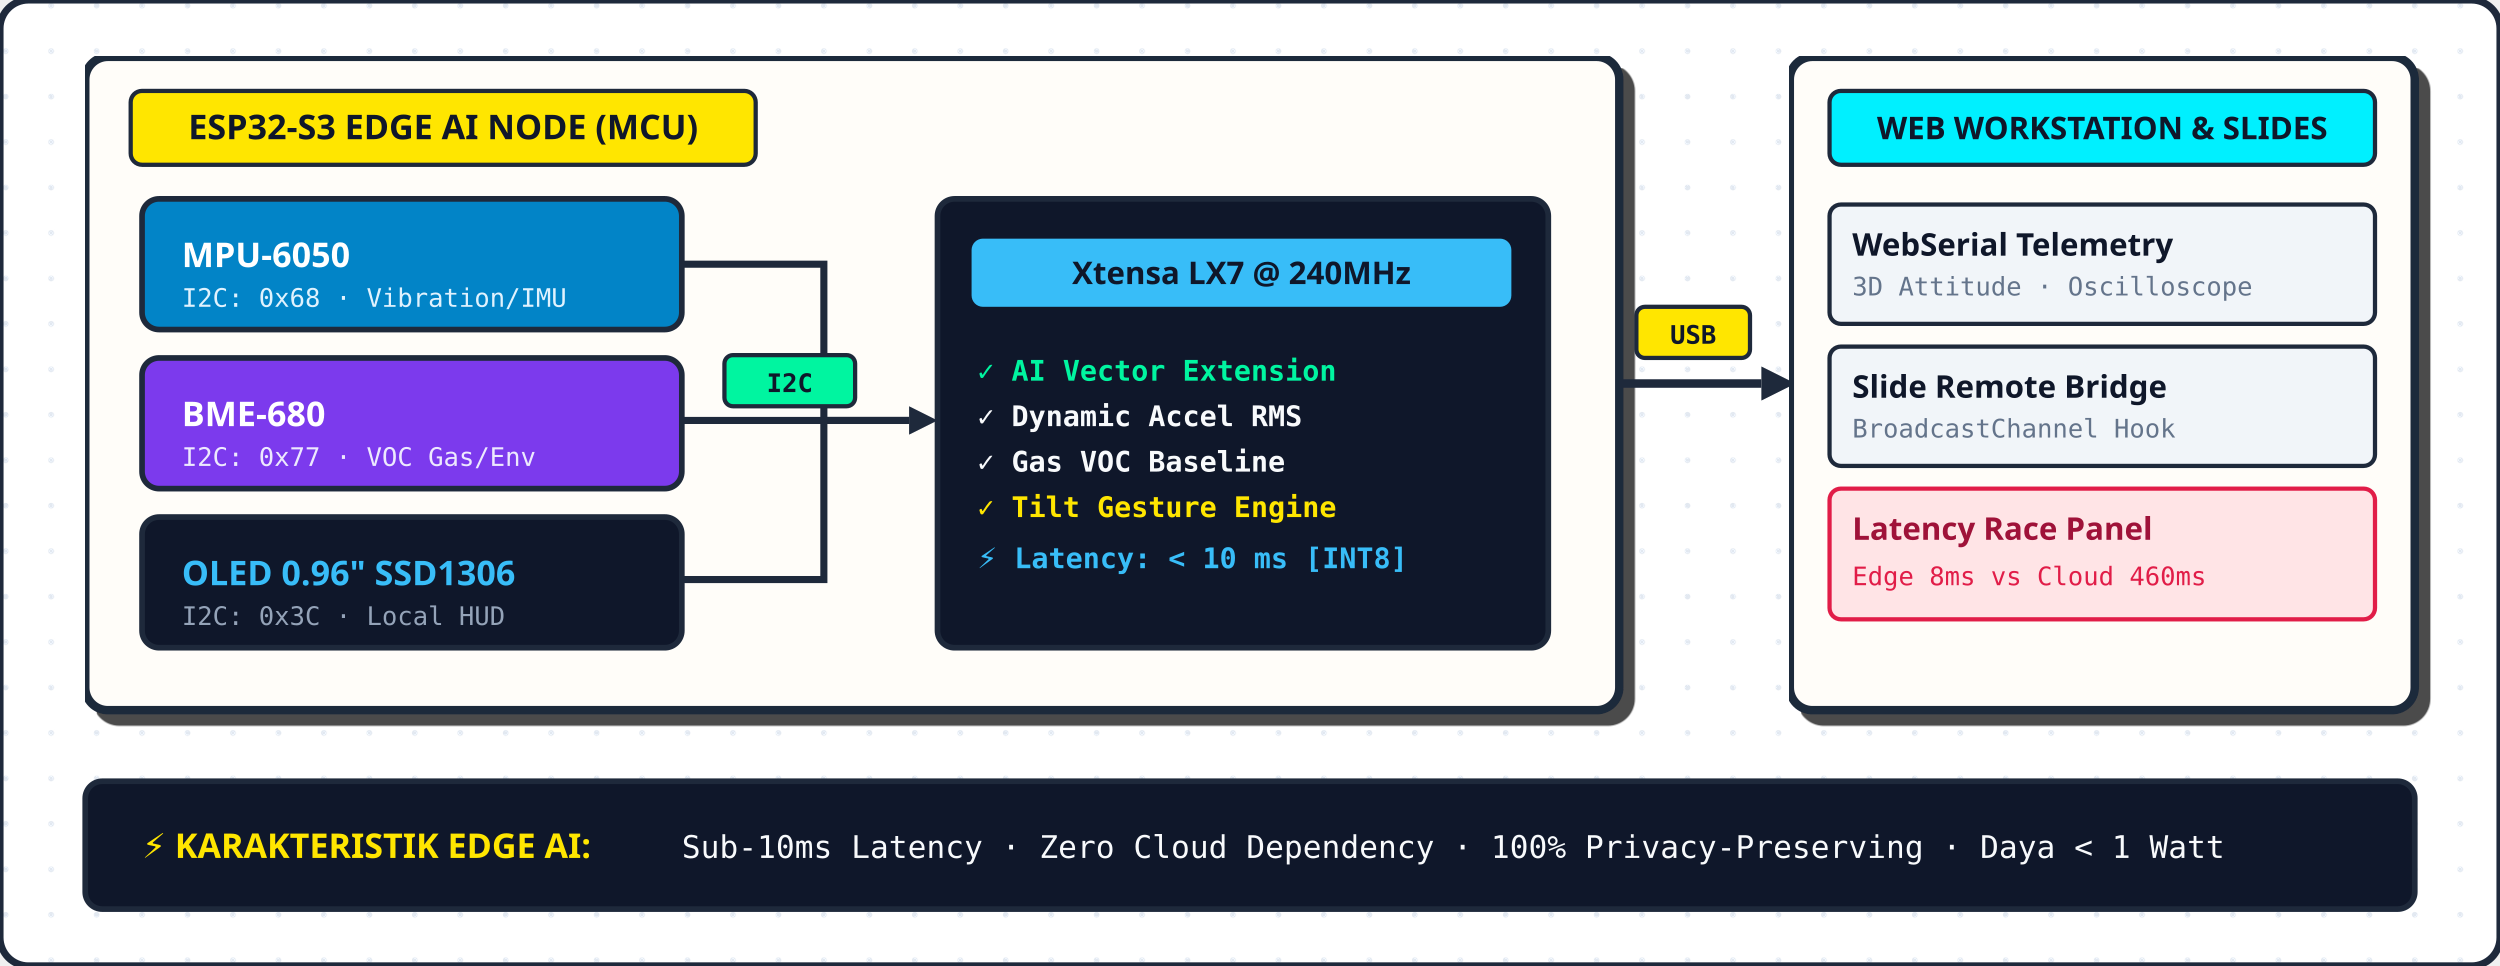
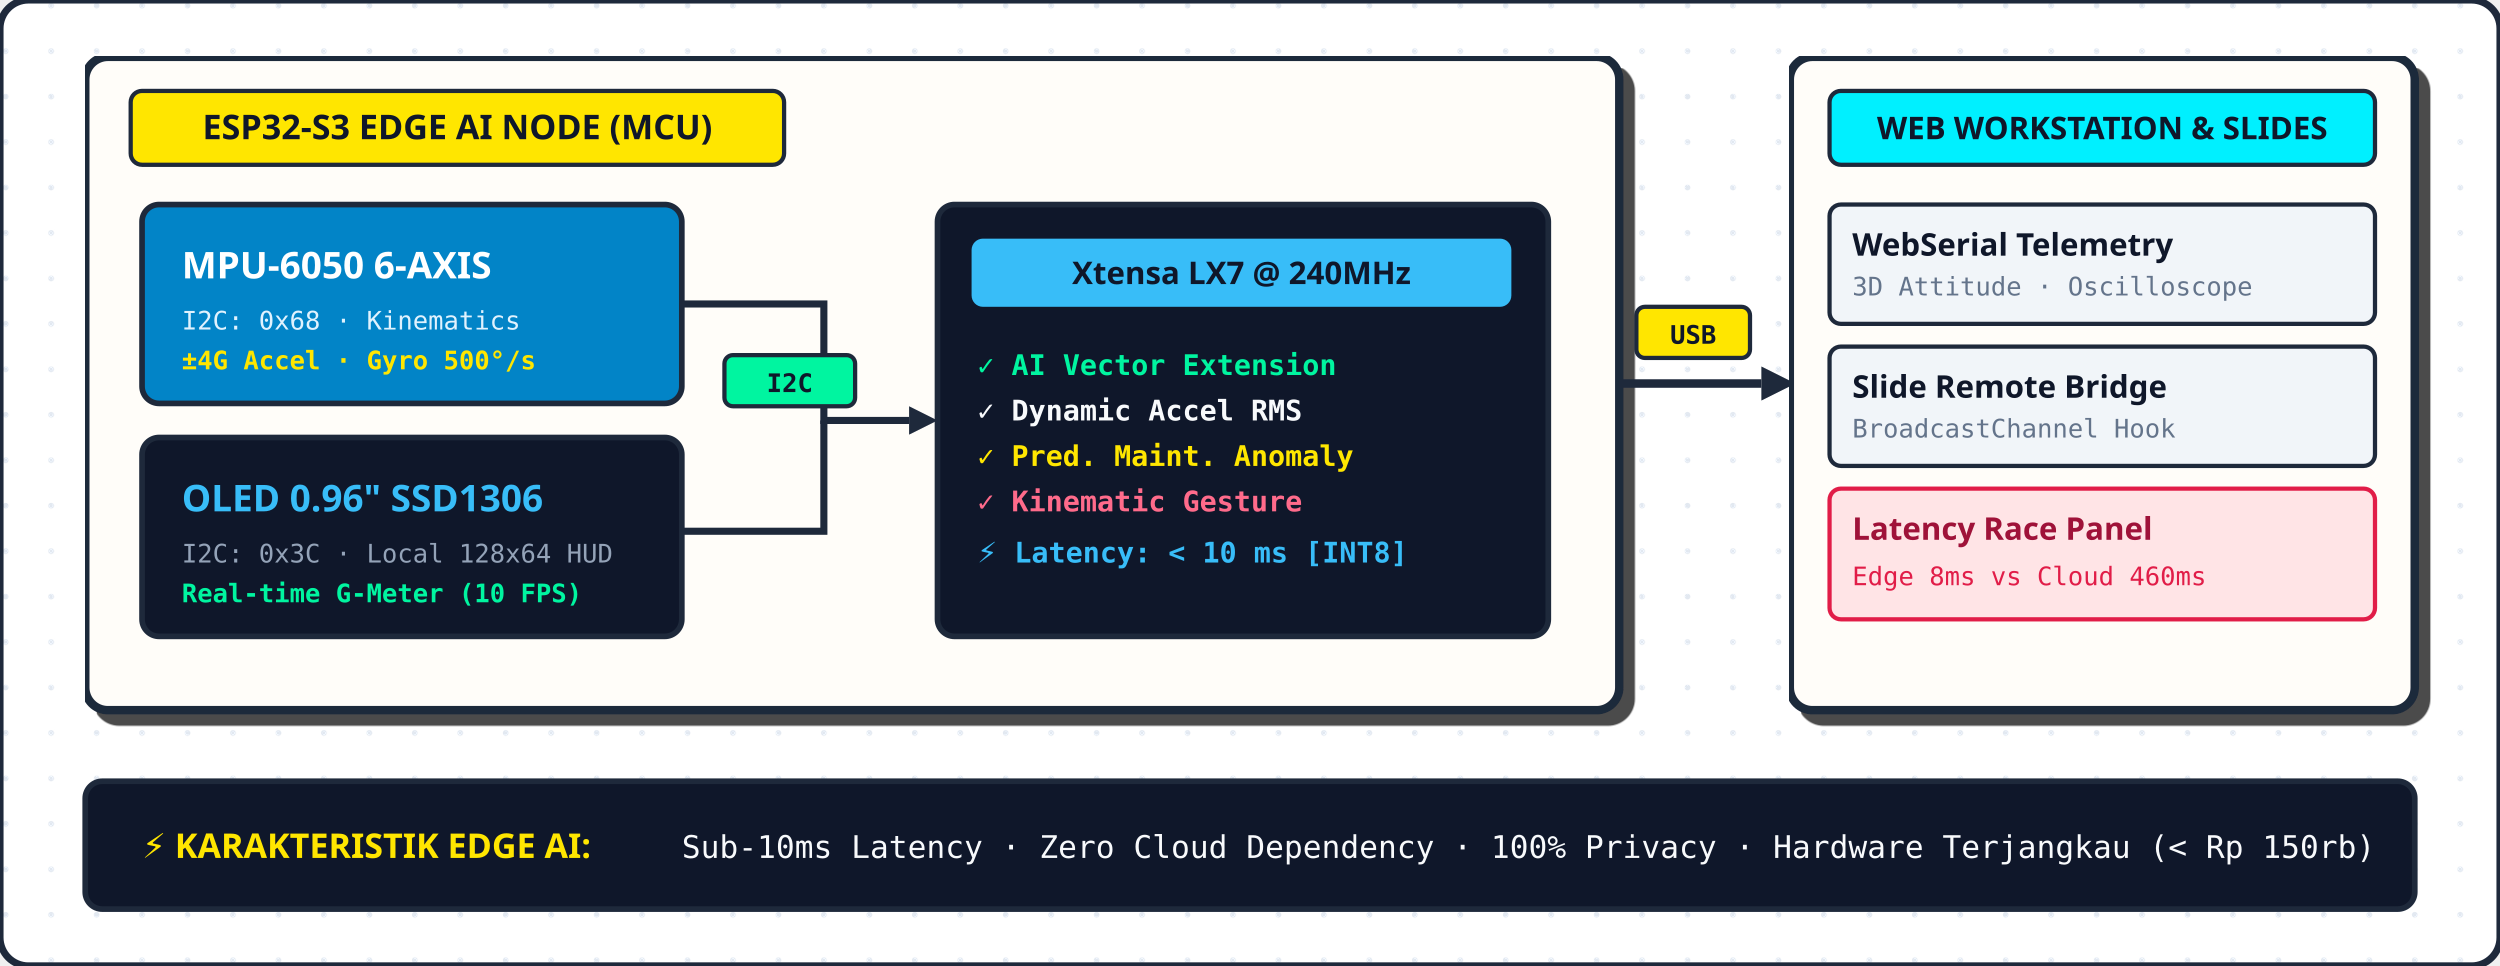
<svg xmlns="http://www.w3.org/2000/svg" viewBox="0 0 880 340" width="100%" height="100%">
  <defs>
-     <pattern id="dot-pat" width="16" height="16" patternUnits="userSpaceOnUse">
+     <pattern id="dot-pat-arch" width="16" height="16" patternUnits="userSpaceOnUse">
      <circle cx="2" cy="2" r="1" fill="#E2E8F0" />
    </pattern>
    <filter id="nb-shadow" x="0" y="0" width="200%" height="200%">
      <feOffset result="offOut" in="SourceAlpha" dx="4" dy="4" />
      <feColorMatrix result="matrixOut" in="offOut" type="matrix" values="0 0 0 0 0.07   0 0 0 0 0.07   0 0 0 0 0.07  0 0 0 1 0" />
      <feBlend in="SourceGraphic" in2="matrixOut" mode="normal" />
    </filter>
  </defs>
  <rect width="880" height="340" fill="#FFFFFF" rx="10" />
-   <rect width="880" height="340" fill="url(#dot-pat)" rx="10" />
+   <rect width="880" height="340" fill="url(#dot-pat-arch)" rx="10" />
  <rect width="880" height="340" fill="none" stroke="#1E293B" stroke-width="2.5" rx="10" />
  <g transform="translate(30, 20)">
    <rect x="0" y="0" width="540" height="230" rx="8" fill="#FFFDF9" stroke="#1E293B" stroke-width="3" filter="url(#nb-shadow)" />
-     <rect x="16" y="12" width="220" height="26" rx="4" fill="#FFE600" stroke="#1E293B" stroke-width="1.5" />
-     <text x="126" y="29" font-family="'Space Grotesk', sans-serif" font-weight="800" font-size="12" fill="#0F172A" text-anchor="middle">
+     <rect x="16" y="12" width="230" height="26" rx="4" fill="#FFE600" stroke="#1E293B" stroke-width="1.5" />
+     <text x="131" y="29" font-family="'Space Grotesk', sans-serif" font-weight="800" font-size="12" fill="#0F172A" text-anchor="middle">
      ESP32-S3 EDGE AI NODE (MCU)
    </text>
-     <g transform="translate(20, 50)">
-       <rect x="0" y="0" width="190" height="46" rx="6" fill="#0284C7" stroke="#1E293B" stroke-width="2" />
-       <text x="14" y="24" font-family="'Space Grotesk', sans-serif" font-weight="800" font-size="12" fill="#FFFFFF">MPU-6050</text>
-       <text x="14" y="38" font-family="'JetBrains Mono', monospace" font-size="9" fill="#E0F2FE">I2C: 0x68 · Vibration/IMU</text>
-       <rect x="0" y="56" width="190" height="46" rx="6" fill="#7C3AED" stroke="#1E293B" stroke-width="2" />
-       <text x="14" y="80" font-family="'Space Grotesk', sans-serif" font-weight="800" font-size="12" fill="#FFFFFF">BME-680</text>
-       <text x="14" y="94" font-family="'JetBrains Mono', monospace" font-size="9" fill="#EDE9FE">I2C: 0x77 · VOC Gas/Env</text>
-       <rect x="0" y="112" width="190" height="46" rx="6" fill="#0F172A" stroke="#1E293B" stroke-width="2" />
-       <text x="14" y="136" font-family="'Space Grotesk', sans-serif" font-weight="800" font-size="12" fill="#38BDF8">OLED 0.96" SSD1306</text>
-       <text x="14" y="150" font-family="'JetBrains Mono', monospace" font-size="9" fill="#94A3B8">I2C: 0x3C · Local HUD</text>
+     <g transform="translate(20, 52)">
+       <rect x="0" y="0" width="190" height="70" rx="6" fill="#0284C7" stroke="#1E293B" stroke-width="2" />
+       <text x="14" y="26" font-family="'Space Grotesk', sans-serif" font-weight="800" font-size="13" fill="#FFFFFF">MPU-6050 6-AXIS</text>
+       <text x="14" y="44" font-family="'JetBrains Mono', monospace" font-size="9" fill="#E0F2FE">I2C: 0x68 · Kinematics</text>
+       <text x="14" y="58" font-family="'JetBrains Mono', monospace" font-size="9" font-weight="700" fill="#FFE600">±4G Accel · Gyro 500°/s</text>
+       <rect x="0" y="82" width="190" height="70" rx="6" fill="#0F172A" stroke="#1E293B" stroke-width="2" />
+       <text x="14" y="108" font-family="'Space Grotesk', sans-serif" font-weight="800" font-size="13" fill="#38BDF8">OLED 0.96" SSD1306</text>
+       <text x="14" y="126" font-family="'JetBrains Mono', monospace" font-size="9" fill="#94A3B8">I2C: 0x3C · Local 128x64 HUD</text>
+       <text x="14" y="140" font-family="'JetBrains Mono', monospace" font-size="9" font-weight="700" fill="#00F5A0">Real-time G-Meter (10 FPS)</text>
    </g>
-     <path d="M 210 73 L 260 73 L 260 128 L 290 128" fill="none" stroke="#1E293B" stroke-width="2.5" />
-     <path d="M 210 128 L 290 128" fill="none" stroke="#1E293B" stroke-width="2.5" />
-     <path d="M 210 184 L 260 184 L 260 128" fill="none" stroke="#1E293B" stroke-width="2.5" />
+     <path d="M 210 87 L 260 87 L 260 128 L 290 128" fill="none" stroke="#1E293B" stroke-width="2.5" />
+     <path d="M 210 167 L 260 167 L 260 128" fill="none" stroke="#1E293B" stroke-width="2.5" />
    <polygon points="290,123 300,128 290,133" fill="#1E293B" />
    <rect x="225" y="105" width="46" height="18" rx="3" fill="#00F5A0" stroke="#1E293B" stroke-width="1.5" />
    <text x="248" y="118" font-family="'JetBrains Mono', monospace" font-size="9" font-weight="800" fill="#0F172A" text-anchor="middle">I2C</text>
-     <g transform="translate(300, 50)">
-       <rect x="0" y="0" width="215" height="158" rx="6" fill="#0F172A" stroke="#1E293B" stroke-width="2" />
-       <rect x="12" y="14" width="190" height="24" rx="4" fill="#38BDF8" />
-       <text x="107" y="30" font-family="'Space Grotesk', sans-serif" font-weight="800" font-size="11" fill="#0F172A" text-anchor="middle">
+     <g transform="translate(300, 52)">
+       <rect x="0" y="0" width="215" height="152" rx="6" fill="#0F172A" stroke="#1E293B" stroke-width="2" />
+       <rect x="12" y="12" width="190" height="24" rx="4" fill="#38BDF8" />
+       <text x="107" y="28" font-family="'Space Grotesk', sans-serif" font-weight="800" font-size="11" fill="#0F172A" text-anchor="middle">
        Xtensa LX7 @ 240MHz
      </text>
-       <g transform="translate(14, 52)">
+       <g transform="translate(14, 48)">
        <text x="0" y="12" font-family="'JetBrains Mono', monospace" font-weight="700" font-size="10" fill="#00F5A0">✓ AI Vector Extension</text>
        <text x="0" y="28" font-family="'JetBrains Mono', monospace" font-weight="700" font-size="10" fill="#F8FAFC">✓ Dynamic Accel RMS</text>
-         <text x="0" y="44" font-family="'JetBrains Mono', monospace" font-weight="700" font-size="10" fill="#F8FAFC">✓ Gas VOC Baseline</text>
-         <text x="0" y="60" font-family="'JetBrains Mono', monospace" font-weight="700" font-size="10" fill="#FFE600">✓ Tilt Gesture Engine</text>
+         <text x="0" y="44" font-family="'JetBrains Mono', monospace" font-weight="700" font-size="10" fill="#FFE600">✓ Pred. Maint. Anomaly</text>
+         <text x="0" y="60" font-family="'JetBrains Mono', monospace" font-weight="700" font-size="10" fill="#FF6B8B">✓ Kinematic Gesture</text>
        <text x="0" y="78" font-family="'JetBrains Mono', monospace" font-weight="700" font-size="10" fill="#38BDF8">⚡ Latency: &lt; 10 ms [INT8]</text>
      </g>
    </g>
  </g>
  <g transform="translate(570, 70)">
    <path d="M 0 65 L 50 65" fill="none" stroke="#1E293B" stroke-width="3" />
    <polygon points="50,59 62,65 50,71" fill="#1E293B" />
    <rect x="6" y="38" width="40" height="18" rx="3" fill="#FFE600" stroke="#1E293B" stroke-width="1.5" />
    <text x="26" y="51" font-family="'JetBrains Mono', monospace" font-size="9" font-weight="800" fill="#0F172A" text-anchor="middle">USB</text>
  </g>
  <g transform="translate(630, 20)">
    <rect x="0" y="0" width="220" height="230" rx="8" fill="#FFFDF9" stroke="#1E293B" stroke-width="3" filter="url(#nb-shadow)" />
    <rect x="14" y="12" width="192" height="26" rx="4" fill="#00F0FF" stroke="#1E293B" stroke-width="1.5" />
    <text x="110" y="29" font-family="'Space Grotesk', sans-serif" font-weight="800" font-size="11" fill="#0F172A" text-anchor="middle">
      WEB WORKSTATION &amp; SLIDES
    </text>
    <g transform="translate(14, 52)">
      <rect x="0" y="0" width="192" height="42" rx="4" fill="#F1F5F9" stroke="#1E293B" stroke-width="1.5" />
      <text x="8" y="18" font-family="'Space Grotesk', sans-serif" font-weight="700" font-size="11" fill="#0F172A">WebSerial Telemetry</text>
      <text x="8" y="32" font-family="'JetBrains Mono', monospace" font-size="9" fill="#64748B">3D Attitude · Oscilloscope</text>
      <rect x="0" y="50" width="192" height="42" rx="4" fill="#F1F5F9" stroke="#1E293B" stroke-width="1.5" />
      <text x="8" y="68" font-family="'Space Grotesk', sans-serif" font-weight="700" font-size="11" fill="#0F172A">Slide Remote Bridge</text>
      <text x="8" y="82" font-family="'JetBrains Mono', monospace" font-size="9" fill="#64748B">BroadcastChannel Hook</text>
      <rect x="0" y="100" width="192" height="46" rx="4" fill="#FFE4E6" stroke="#E11D48" stroke-width="1.5" />
      <text x="8" y="118" font-family="'Space Grotesk', sans-serif" font-weight="700" font-size="11" fill="#9F1239">Latency Race Panel</text>
      <text x="8" y="134" font-family="'JetBrains Mono', monospace" font-size="9" fill="#E11D48">Edge 8ms vs Cloud 460ms</text>
    </g>
  </g>
  <g transform="translate(30, 275)">
    <rect x="0" y="0" width="820" height="45" rx="6" fill="#0F172A" stroke="#1E293B" stroke-width="2" />
    <text x="20" y="27" font-family="'Space Grotesk', sans-serif" font-weight="700" font-size="12" fill="#FFE600">
      ⚡ KARAKTERISTIK EDGE AI:
    </text>
    <text x="210" y="27" font-family="'JetBrains Mono', monospace" font-size="11" fill="#F8FAFC">
-       Sub-10ms Latency · Zero Cloud Dependency · 100% Privacy-Preserving · Daya &lt; 1 Watt
+       Sub-10ms Latency · Zero Cloud Dependency · 100% Privacy · Hardware Terjangkau (&lt; Rp 150rb)
    </text>
  </g>
</svg>
